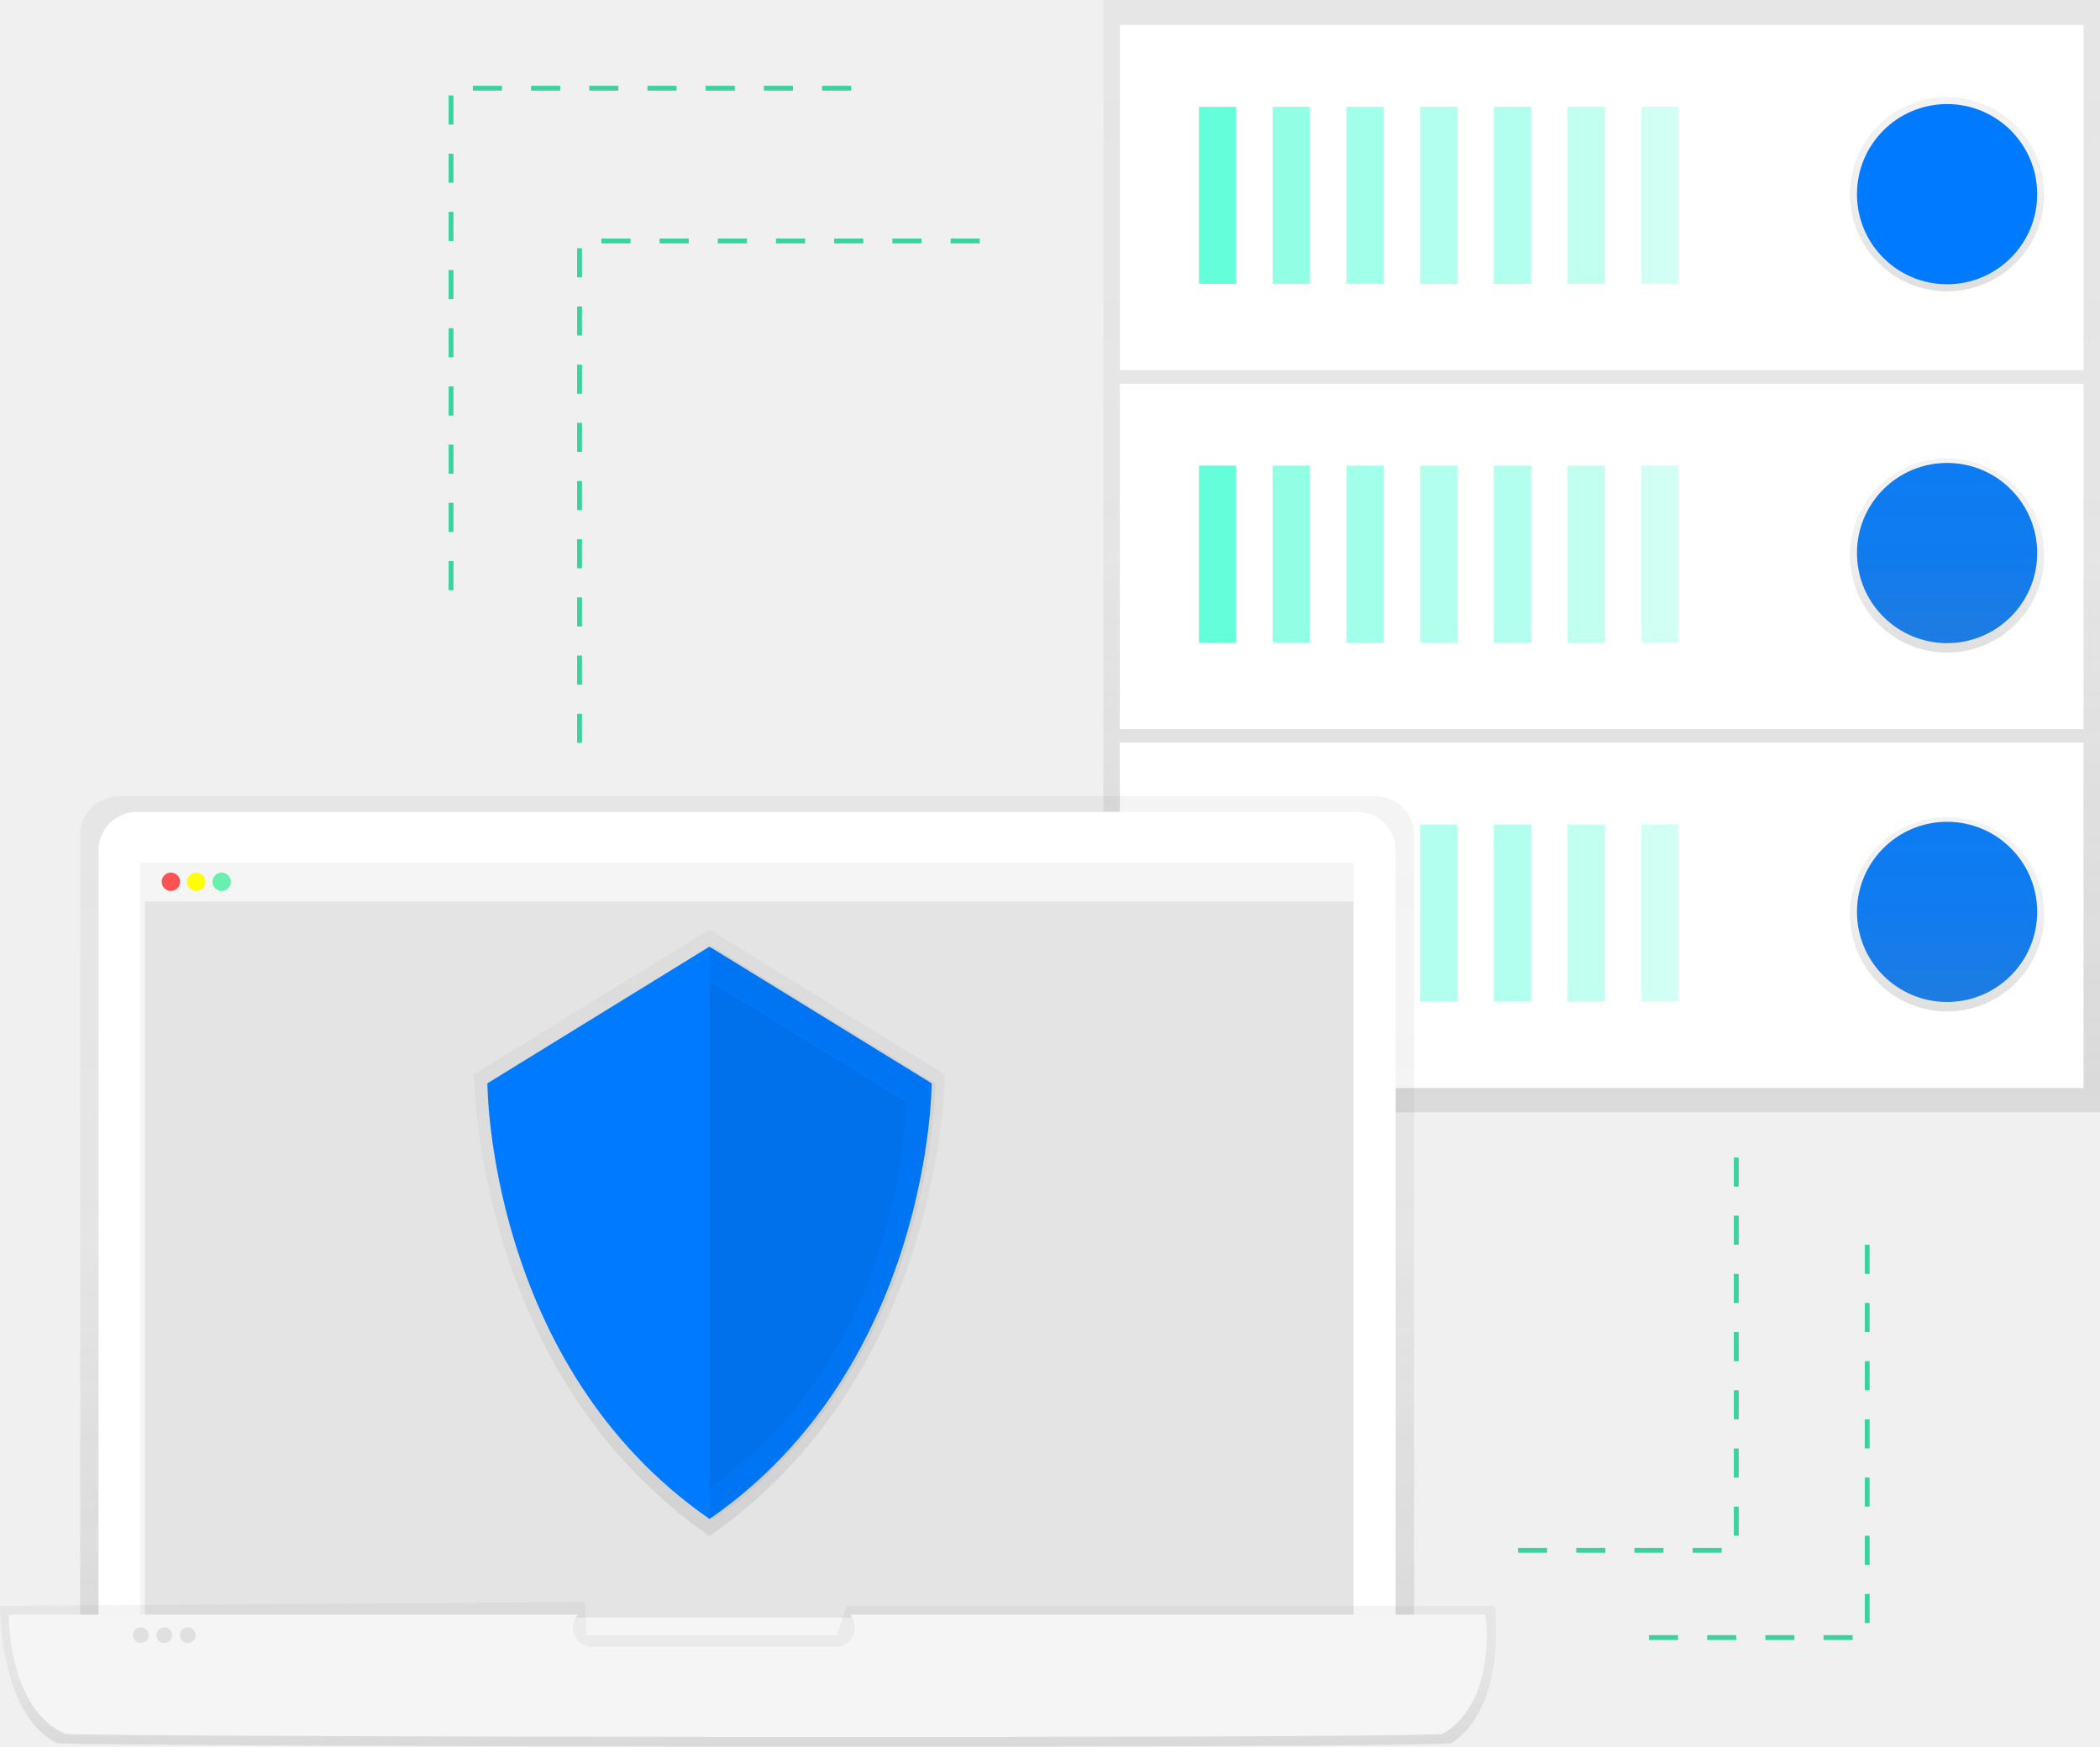
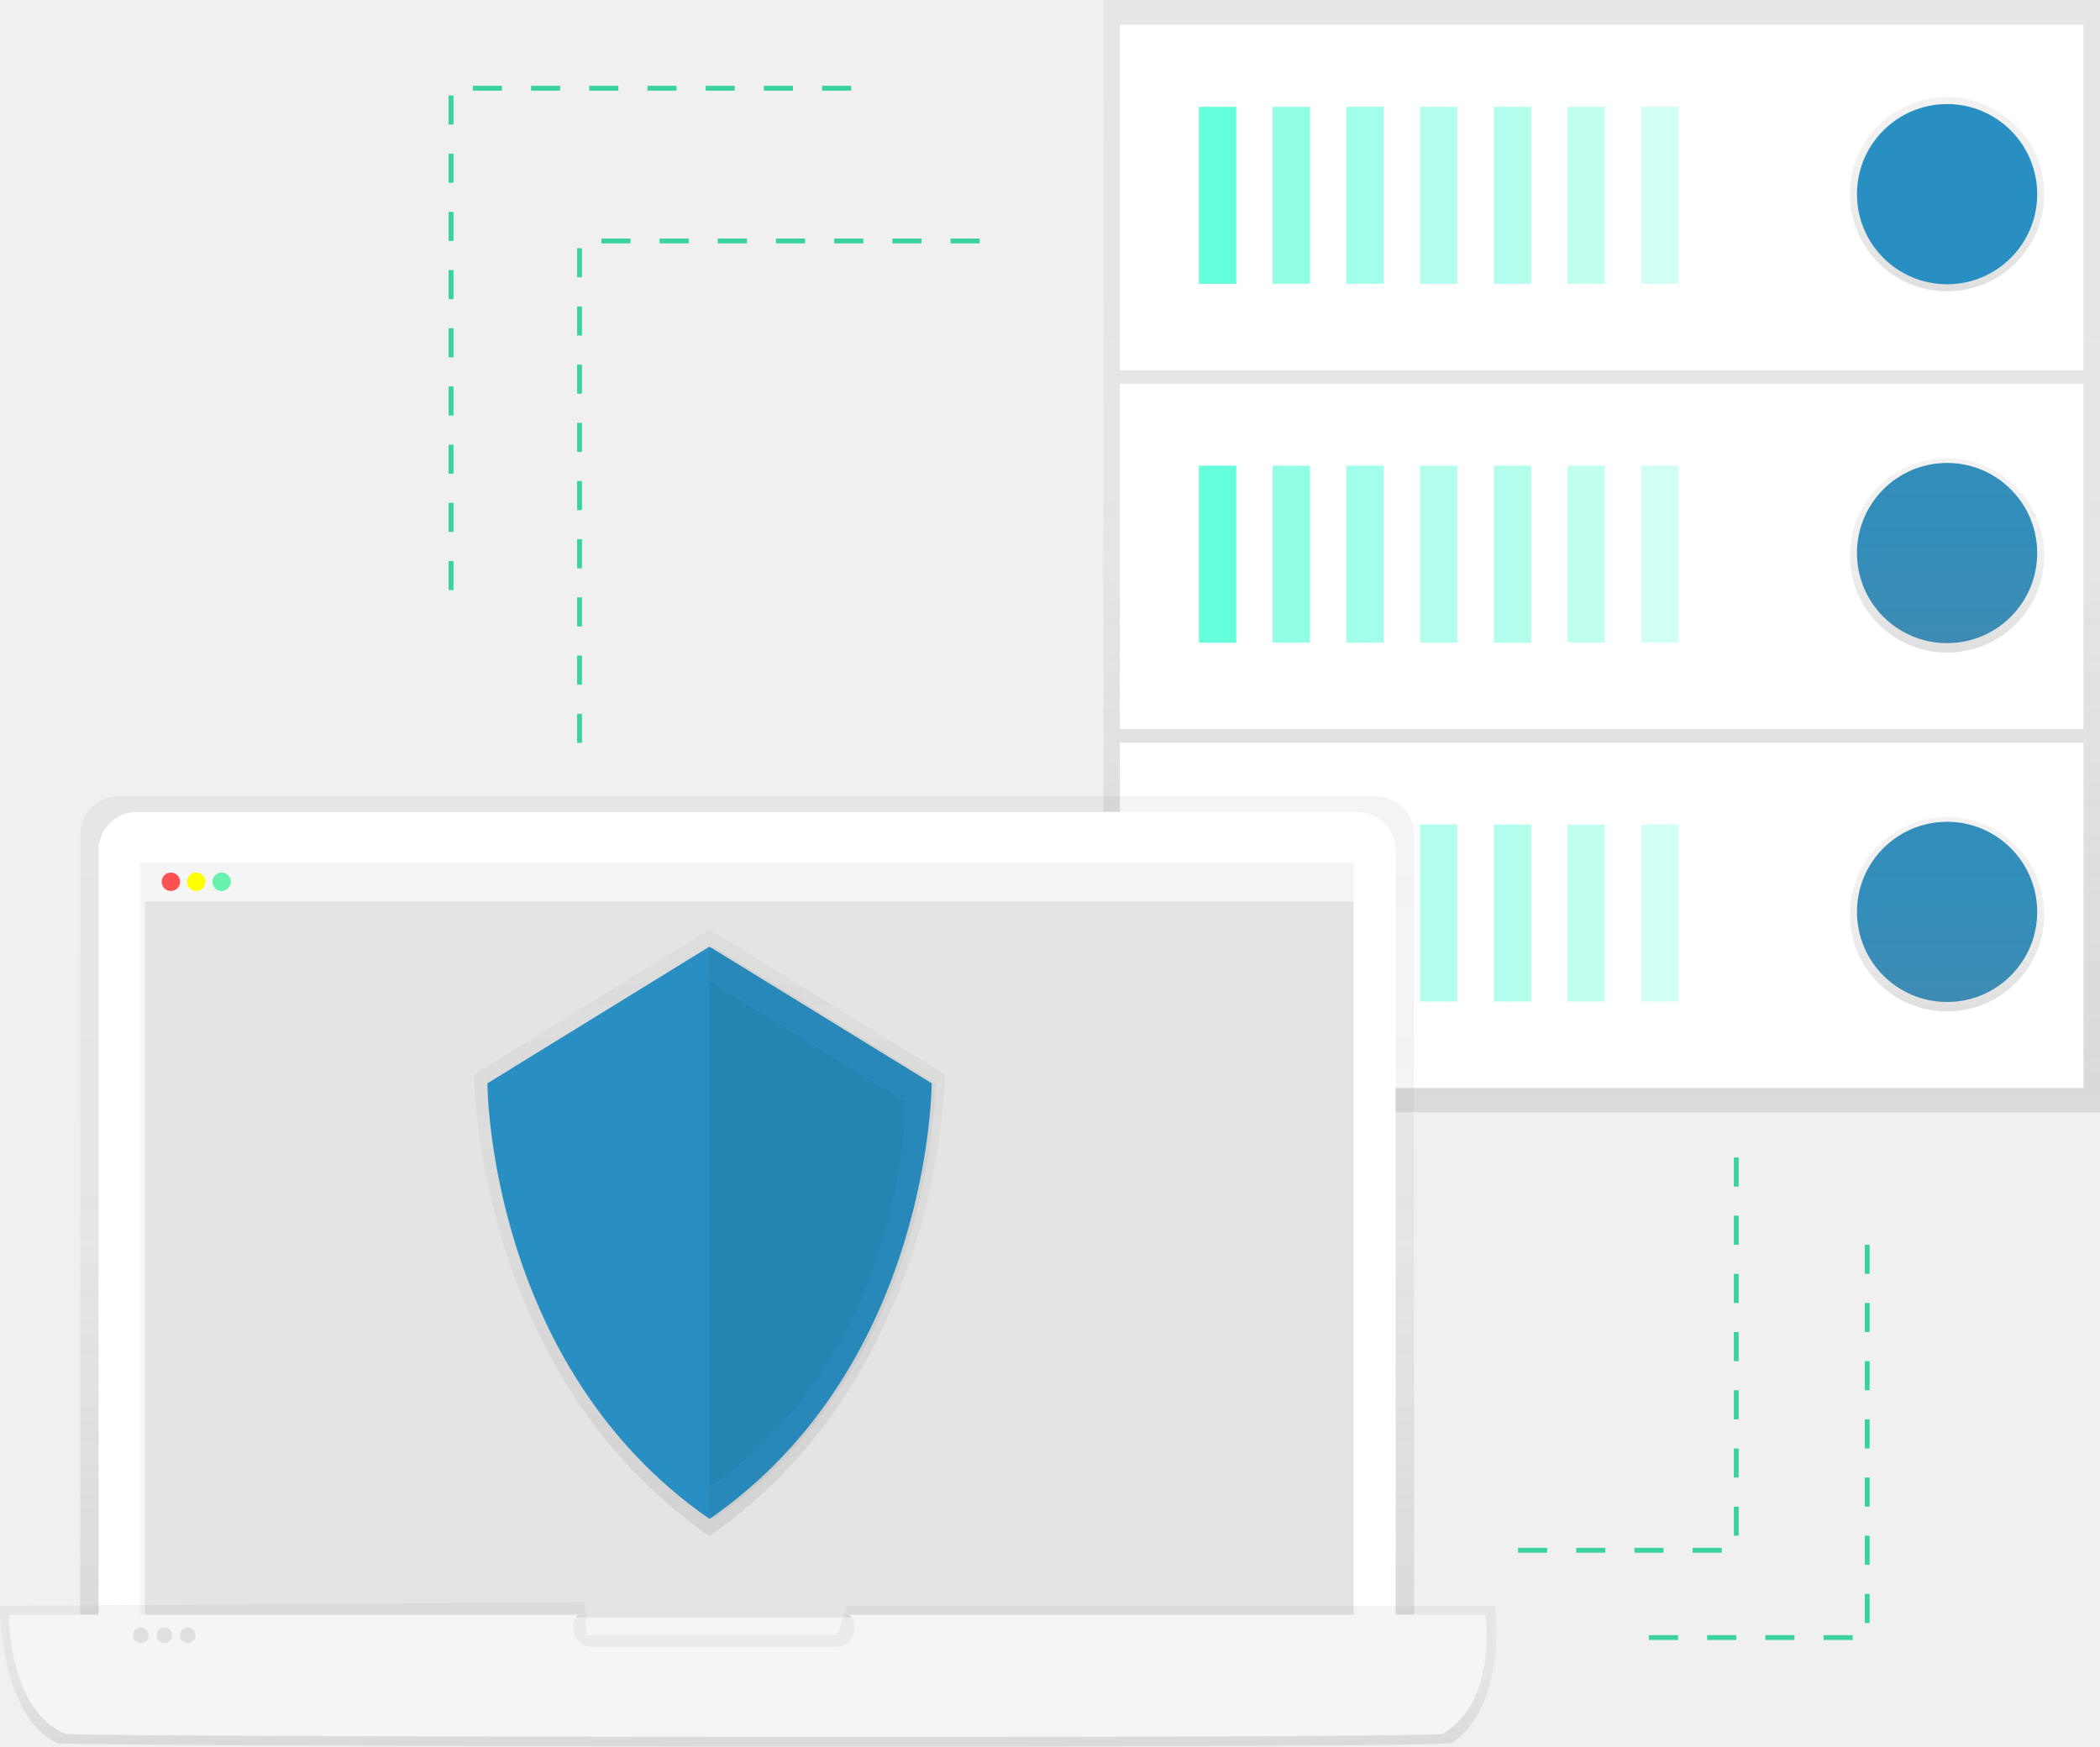
<svg xmlns="http://www.w3.org/2000/svg" xmlns:xlink="http://www.w3.org/1999/xlink" id="4687a0c2-bd42-4093-8bbc-92d10a889ded" data-name="Layer 1" width="866" height="720.37" viewBox="0 0 866 720.37">
  <defs>
    <linearGradient id="01871234-c547-4dad-9a9e-117fcc2bb7d8" x1="660.5" y1="458.72" x2="660.5" gradientUnits="userSpaceOnUse">
      <stop offset="0" stop-color="gray" stop-opacity="0.25" />
      <stop offset="0.54" stop-color="gray" stop-opacity="0.12" />
      <stop offset="1" stop-color="gray" stop-opacity="0.1" />
    </linearGradient>
    <linearGradient id="705039c9-bbaf-489f-8754-0d88ff1d230d" x1="802.94" y1="120.14" x2="802.94" y2="40.02" xlink:href="#01871234-c547-4dad-9a9e-117fcc2bb7d8" />
    <linearGradient id="f1b18cc7-88bb-4220-8574-cb67e65e6847" x1="802.94" y1="269.14" x2="802.94" y2="189.02" xlink:href="#01871234-c547-4dad-9a9e-117fcc2bb7d8" />
    <linearGradient id="729136a4-2a29-4999-b297-e6b2d53009e3" x1="802.94" y1="417.14" x2="802.94" y2="337.02" xlink:href="#01871234-c547-4dad-9a9e-117fcc2bb7d8" />
    <linearGradient id="7a22862c-2f66-4029-a70d-d91858435973" x1="475.1" y1="785.18" x2="475.1" y2="418.21" xlink:href="#01871234-c547-4dad-9a9e-117fcc2bb7d8" />
    <linearGradient id="668716b8-0ce2-4b29-be6e-2467fe221975" x1="475.5" y1="810.19" x2="475.5" y2="750.5" xlink:href="#01871234-c547-4dad-9a9e-117fcc2bb7d8" />
    <linearGradient id="032f3a0d-ef41-4ad6-8a52-90e2f3059f59" x1="459.55" y1="723.31" x2="459.55" y2="473.18" xlink:href="#01871234-c547-4dad-9a9e-117fcc2bb7d8" />
  </defs>
  <g opacity="0.8">
    <rect x="455" width="411" height="458.72" fill="url(#01871234-c547-4dad-9a9e-117fcc2bb7d8)" />
  </g>
  <rect x="461.79" y="306.27" width="397.41" height="142.46" fill="#fff" />
  <rect x="494.41" y="340.06" width="15.4" height="73" fill="#64ffda" />
  <g opacity="0.7">
    <rect x="524.81" y="340.06" width="15.4" height="73" fill="#64ffda" />
  </g>
  <g opacity="0.6">
    <rect x="555.22" y="340.06" width="15.4" height="73" fill="#64ffda" />
  </g>
  <g opacity="0.5">
    <rect x="585.62" y="340.06" width="15.4" height="73" fill="#64ffda" />
  </g>
  <g opacity="0.5">
    <rect x="616.02" y="340.06" width="15.4" height="73" fill="#64ffda" />
  </g>
  <g opacity="0.4">
    <rect x="646.42" y="340.06" width="15.4" height="73" fill="#64ffda" />
  </g>
  <g opacity="0.3">
    <rect x="676.83" y="340.06" width="15.4" height="73" fill="#64ffda" />
  </g>
-   <circle cx="802.94" cy="376.09" r="37.16" fill="#007bff" />
+   <circle cx="802.94" cy="376.09" r="37.16" fill="#298fc2" />
  <rect x="461.79" y="158.26" width="397.41" height="142.46" fill="#fff" />
  <rect x="494.41" y="192.05" width="15.4" height="73" fill="#64ffda" />
  <g opacity="0.7">
    <rect x="524.81" y="192.05" width="15.4" height="73" fill="#64ffda" />
  </g>
  <g opacity="0.6">
    <rect x="555.22" y="192.05" width="15.4" height="73" fill="#64ffda" />
  </g>
  <g opacity="0.5">
    <rect x="585.62" y="192.05" width="15.4" height="73" fill="#64ffda" />
  </g>
  <g opacity="0.5">
    <rect x="616.02" y="192.05" width="15.4" height="73" fill="#64ffda" />
  </g>
  <g opacity="0.4">
    <rect x="646.42" y="192.05" width="15.4" height="73" fill="#64ffda" />
  </g>
  <g opacity="0.3">
    <rect x="676.83" y="192.05" width="15.4" height="73" fill="#64ffda" />
  </g>
-   <circle cx="802.94" cy="228.09" r="37.16" fill="#007bff" />
+   <circle cx="802.94" cy="228.09" r="37.16" fill="#298fc2" />
  <rect x="461.79" y="10.25" width="397.41" height="142.46" fill="#fff" />
  <rect x="494.41" y="44.05" width="15.4" height="73" fill="#64ffda" />
  <g opacity="0.7">
    <rect x="524.81" y="44.05" width="15.4" height="73" fill="#64ffda" />
  </g>
  <g opacity="0.6">
    <rect x="555.22" y="44.05" width="15.4" height="73" fill="#64ffda" />
  </g>
  <g opacity="0.5">
    <rect x="585.62" y="44.05" width="15.4" height="73" fill="#64ffda" />
  </g>
  <g opacity="0.5">
    <rect x="616.02" y="44.05" width="15.4" height="73" fill="#64ffda" />
  </g>
  <g opacity="0.4">
    <rect x="646.42" y="44.05" width="15.4" height="73" fill="#64ffda" />
  </g>
  <g opacity="0.3">
    <rect x="676.83" y="44.05" width="15.4" height="73" fill="#64ffda" />
  </g>
  <circle cx="802.94" cy="80.08" r="40.06" fill="url(#705039c9-bbaf-489f-8754-0d88ff1d230d)" />
  <circle cx="802.94" cy="229.08" r="40.06" fill="url(#f1b18cc7-88bb-4220-8574-cb67e65e6847)" />
  <circle cx="802.94" cy="377.08" r="40.06" fill="url(#729136a4-2a29-4999-b297-e6b2d53009e3)" />
-   <circle cx="802.94" cy="80.08" r="37.16" fill="#007bff" />
+   <circle cx="802.94" cy="80.08" r="37.16" fill="#298fc2" />
  <g opacity="0.8">
    <path d="M750.13,785.18H200.07V434a15.8,15.8,0,0,1,15.8-15.8H734.32a15.8,15.8,0,0,1,15.8,15.8Z" transform="translate(-167 -89.81)" fill="url(#7a22862c-2f66-4029-a70d-d91858435973)" />
  </g>
  <path d="M56.45,334.85h503.3a15.8,15.8,0,0,1,15.8,15.8V695.37a0,0,0,0,1,0,0H40.65a0,0,0,0,1,0,0V350.65A15.8,15.8,0,0,1,56.45,334.85Z" fill="#fff" />
  <rect x="57.87" y="355.82" width="500.46" height="328.25" fill="#f5f5f5" />
  <rect x="59.79" y="371.76" width="498.34" height="295.32" fill="#e0e0e0" opacity="0.8" />
  <rect x="59.79" y="356.07" width="498.34" height="15.69" fill="#f5f5f5" />
  <circle cx="70.47" cy="363.67" r="3.8" fill="#ff5252" />
  <circle cx="80.93" cy="363.67" r="3.8" fill="#ff0" />
  <circle cx="91.4" cy="363.67" r="3.8" fill="#69f0ae" />
  <text x="-167" y="-89.81" />
  <g opacity="0.8">
    <path d="M765.52,808.77c-30.62,2.32-556.46,1.39-574.84,0C166.59,797.16,167,752.12,167,752.12l241.15-1.61.81,13.71H512.2l4-12.1H783.48S788.79,793.45,765.52,808.77Z" transform="translate(-167 -89.81)" fill="url(#668716b8-0ce2-4b29-be6e-2467fe221975)" />
  </g>
  <path d="M779.56,755.75H517.5a8,8,0,0,1-6.11,13.31h-100a8,8,0,0,1-6.11-13.31H170.63s-.4,39.12,23.39,49.2c18.15,1.21,537.56,2,567.8,0C784.81,791.64,779.56,755.75,779.56,755.75Z" transform="translate(-167 -89.81)" fill="#f5f5f5" />
  <circle cx="58.07" cy="674.4" r="3.23" fill="#e0e0e0" />
  <circle cx="67.75" cy="674.4" r="3.23" fill="#e0e0e0" />
  <circle cx="77.43" cy="674.4" r="3.23" fill="#e0e0e0" />
  <g opacity="0.7">
    <path d="M459.55,473.18l-97.06,59.73s0,123.2,97.06,190.39c97.06-67.2,97.06-190.39,97.06-190.39Z" transform="translate(-167 -89.81)" fill="url(#032f3a0d-ef41-4ad6-8a52-90e2f3059f59)" />
  </g>
-   <path d="M459.55,480.23,368,536.6s0,116.26,91.6,179.67c91.6-63.41,91.6-179.67,91.6-179.67Z" transform="translate(-167 -89.81)" fill="#007bff" />
+   <path d="M459.55,480.23,368,536.6s0,116.26,91.6,179.67c91.6-63.41,91.6-179.67,91.6-179.67Z" transform="translate(-167 -89.81)" fill="#298fc2" />
  <path d="M461.11,480.23l-1.57,1v234l1.57,1.1c91.6-63.41,91.6-179.67,91.6-179.67Z" transform="translate(-167 -89.81)" opacity="0.05" />
-   <path d="M459.55,493.85l-81,49.86s0,102.84,81,158.94c81-56.1,81-158.94,81-158.94Z" transform="translate(-167 -89.81)" fill="#007bff" />
+   <path d="M459.55,493.85l-81,49.86s0,102.84,81,158.94c81-56.1,81-158.94,81-158.94Z" transform="translate(-167 -89.81)" fill="#298fc2" />
  <path d="M459.55,494.24V703c81-56.1,81-158.94,81-158.94Z" transform="translate(-167 -89.81)" opacity="0.08" />
  <polyline points="239 306.38 239 99.38 410 99.38" fill="none" stroke="#3ad29f" stroke-miterlimit="10" stroke-width="2" stroke-dasharray="12" />
  <polyline points="186 243.38 186 36.38 357 36.38" fill="none" stroke="#3ad29f" stroke-miterlimit="10" stroke-width="2" stroke-dasharray="12" />
  <polyline points="716 477.38 716 639.38 626 639.38" fill="none" stroke="#3ad29f" stroke-miterlimit="10" stroke-width="2" stroke-dasharray="12" />
  <polyline points="770 513.38 770 675.38 680 675.38" fill="none" stroke="#3ad29f" stroke-miterlimit="10" stroke-width="2" stroke-dasharray="12" />
</svg>
